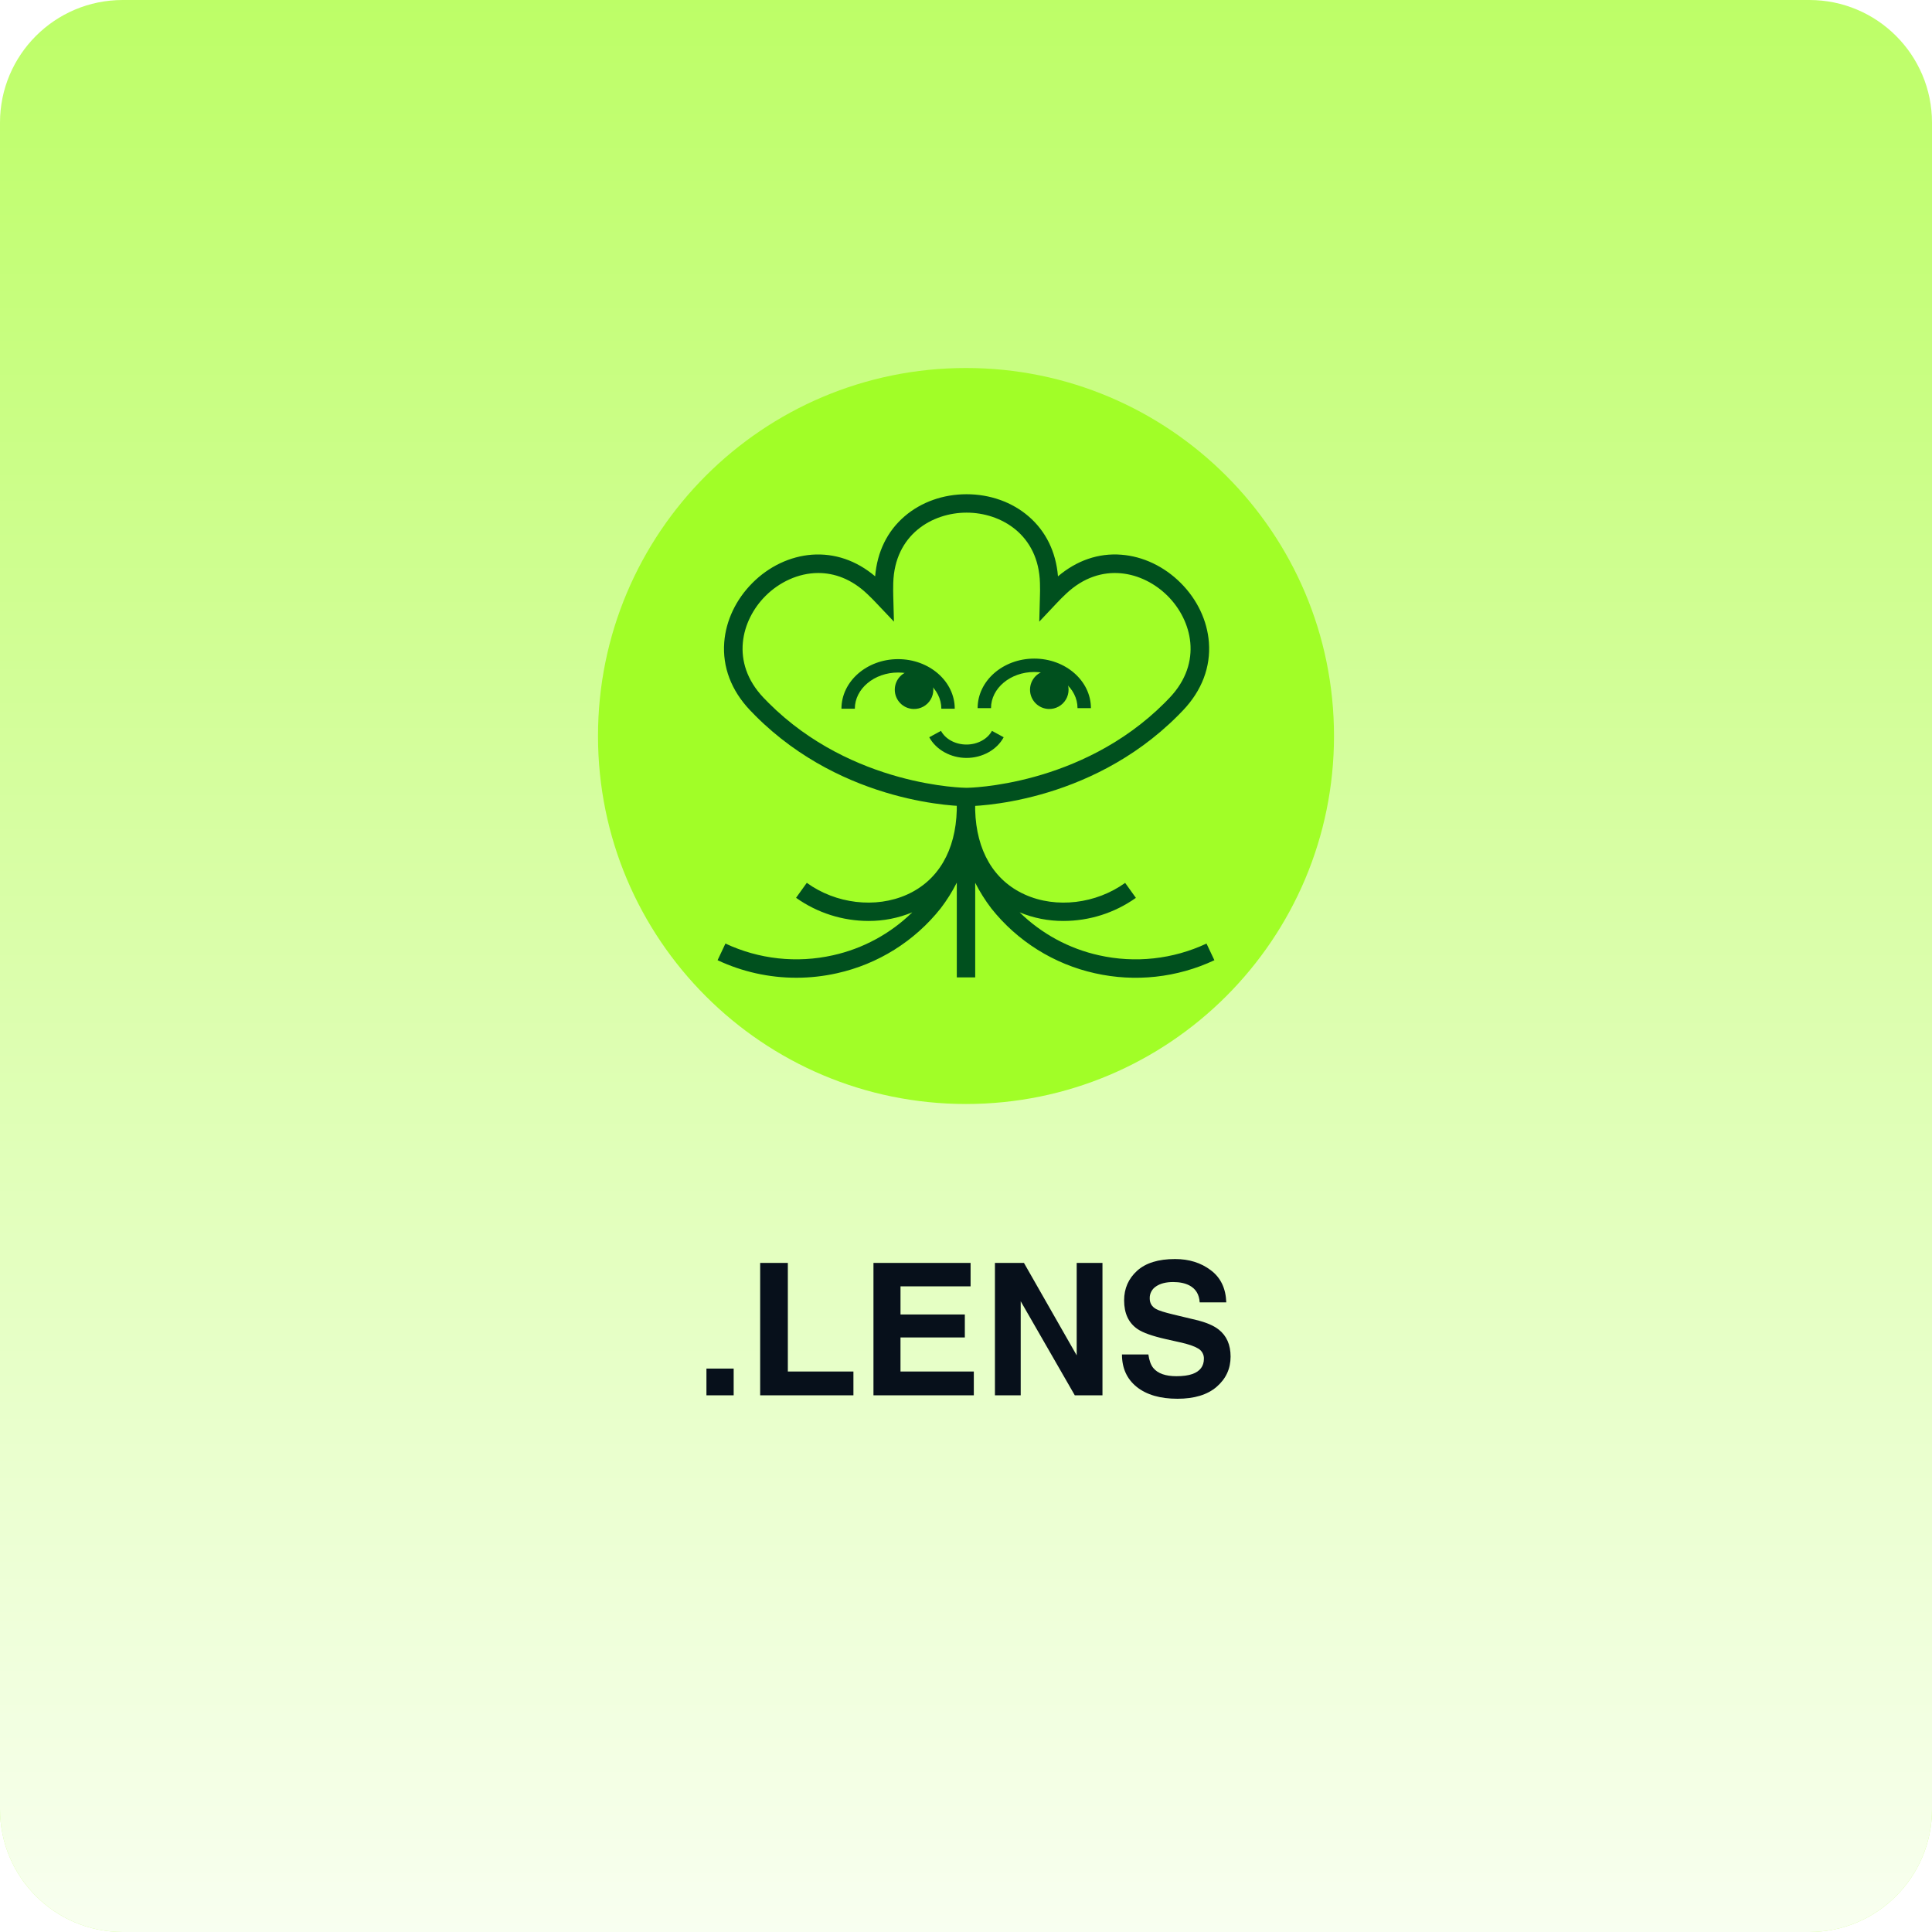
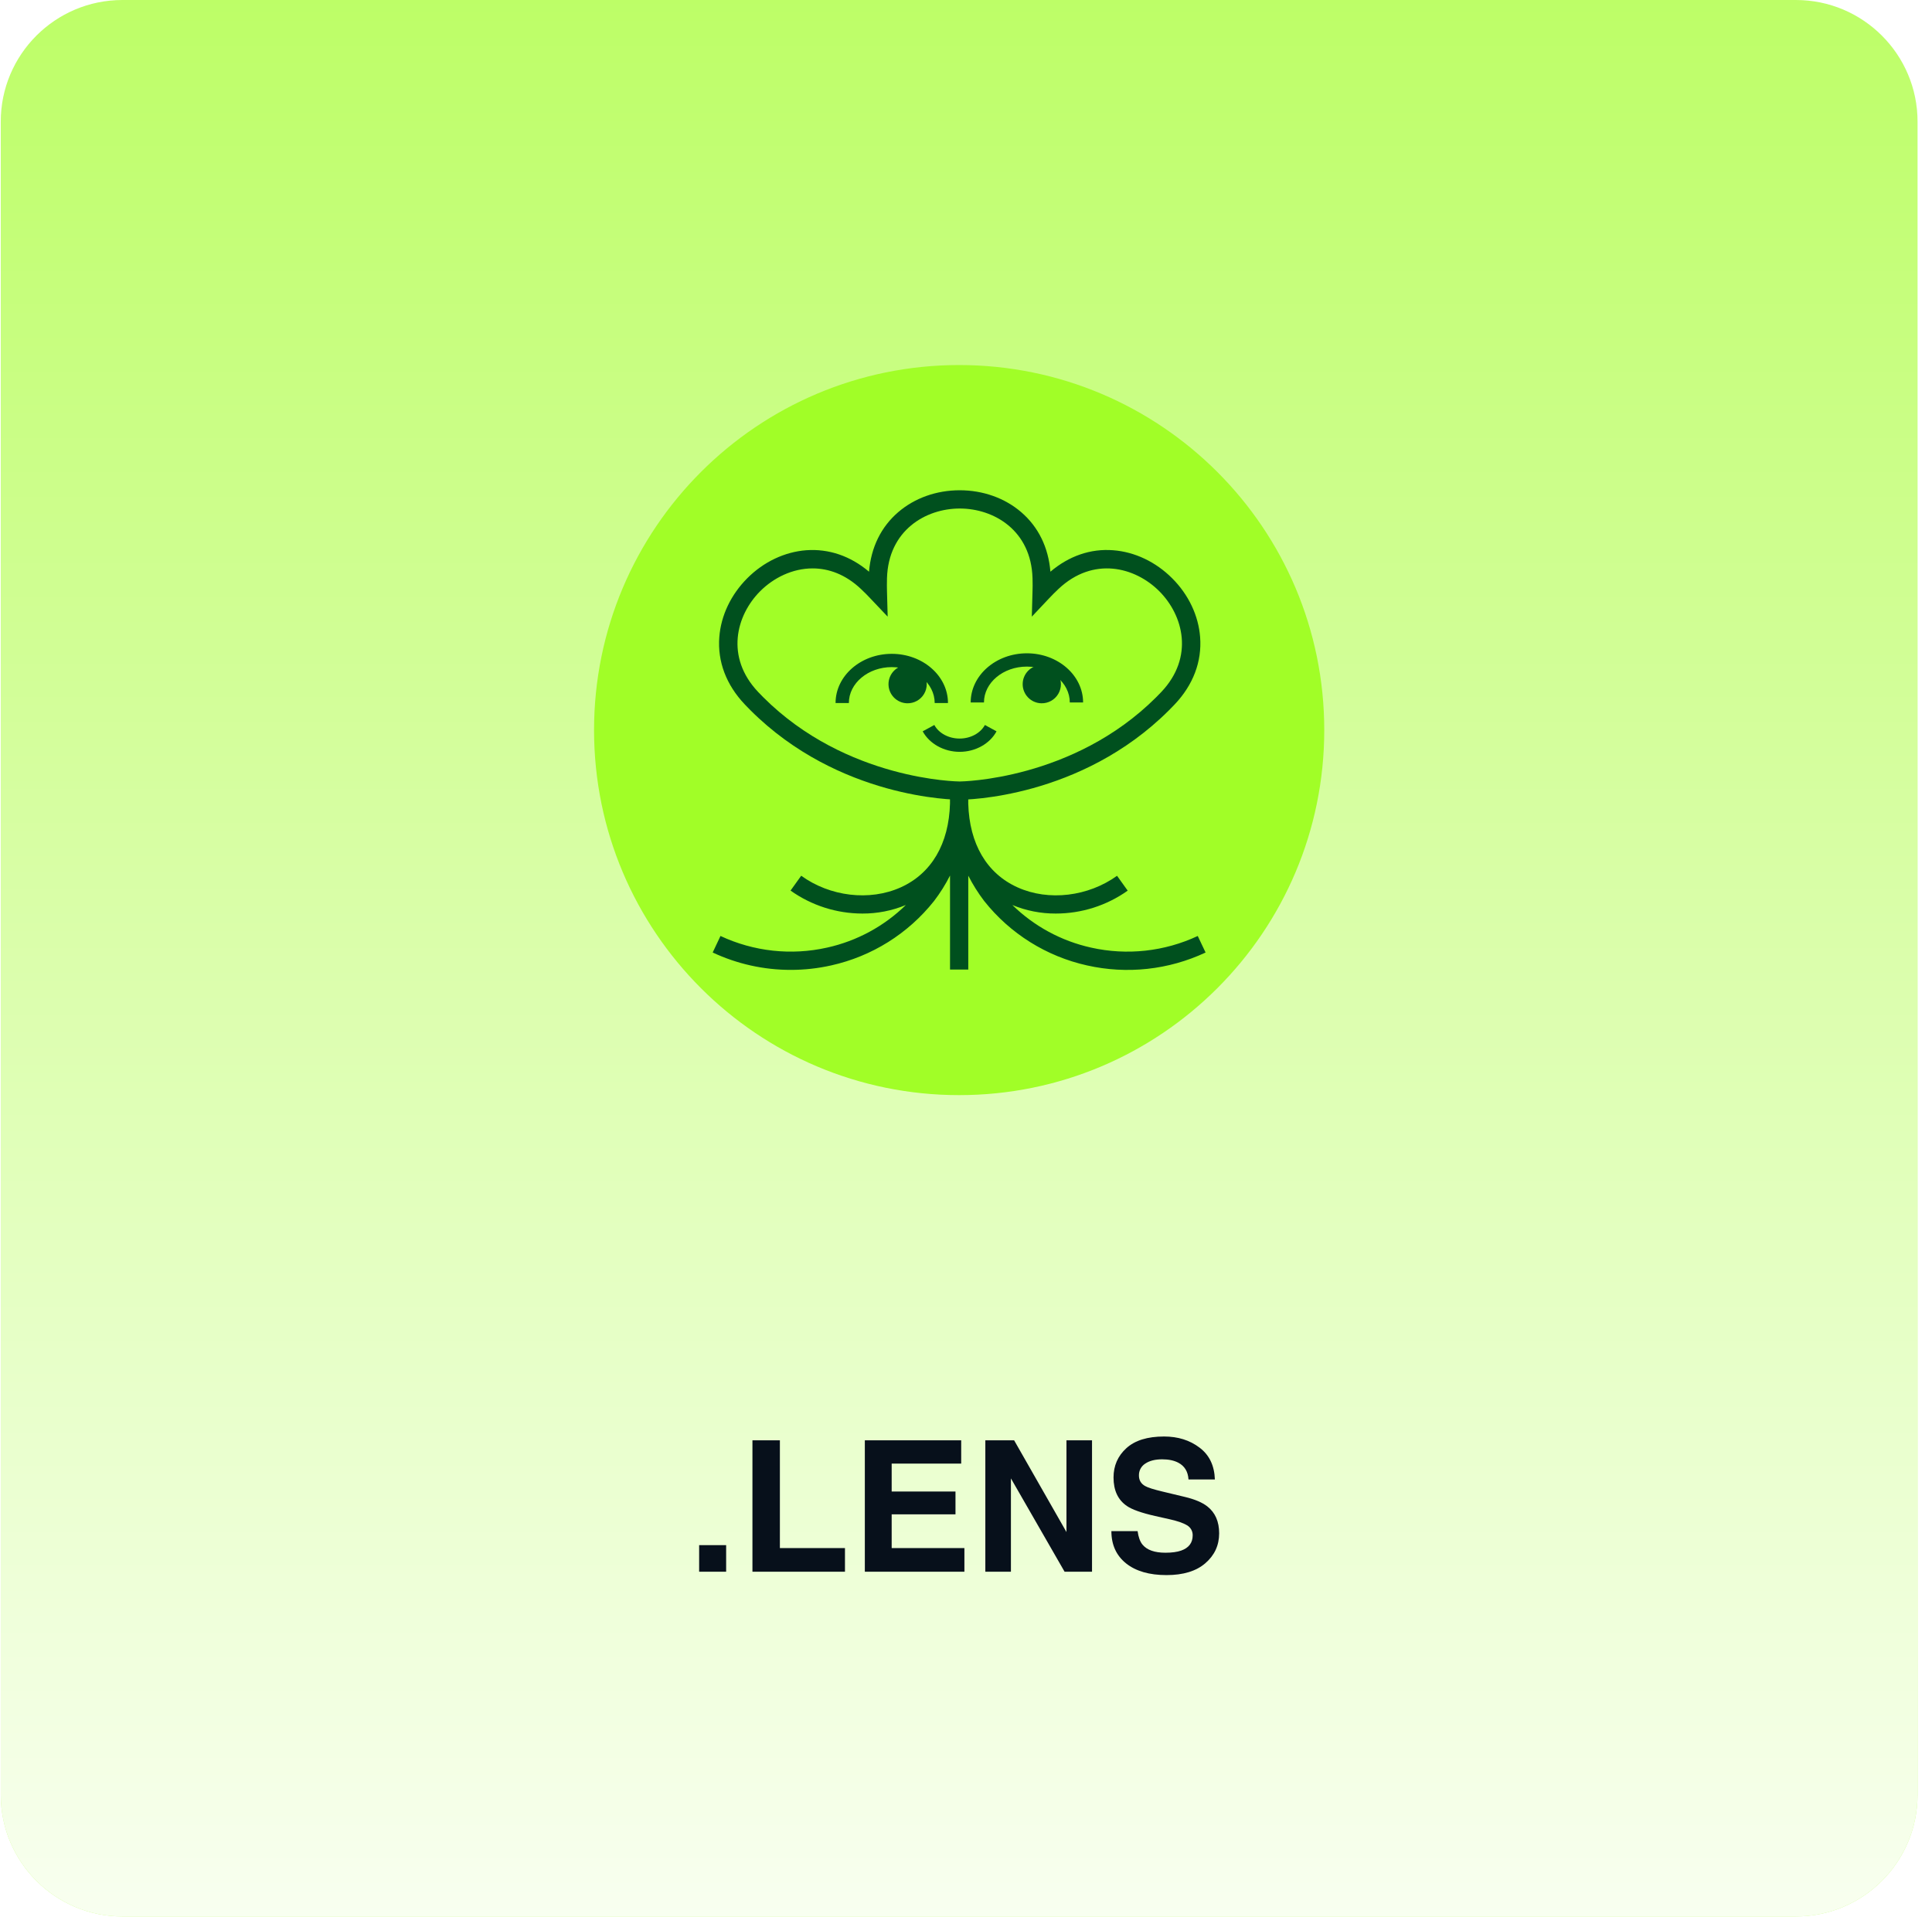
- <svg xmlns="http://www.w3.org/2000/svg" fill="none" viewBox="0 0 126 126">
-   <rect width="126" height="126" fill="#A1FE27" fill-opacity=".7" rx="8" />
-   <rect width="126" height="126" fill="url(#lens_svg__a)" rx="8" />
-   <rect width="48" height="48" x="39" y="24" fill="#A1FE27" rx="24" />
-   <path fill="#00501E" d="M63.036 52.58c-.321 0-7.938-.066-13.765-5.895a16.548 16.548 0 0 1-.361-.371c-1.22-1.286-1.8-2.817-1.677-4.425.109-1.42.764-2.794 1.84-3.873 1.075-1.078 2.454-1.731 3.872-1.84 1.486-.108 2.906.374 4.13 1.411.132-1.598.791-2.947 1.923-3.917 1.08-.927 2.51-1.437 4.04-1.437 1.528 0 2.959.51 4.038 1.437 1.13.97 1.791 2.319 1.923 3.917 1.224-1.037 2.644-1.528 4.13-1.41 1.42.109 2.794.764 3.872 1.84 1.077 1.075 1.732 2.454 1.84 3.872.123 1.608-.457 3.139-1.677 4.427a16.56 16.56 0 0 1-.361.371c-5.828 5.827-13.445 5.893-13.767 5.893Zm-9.67-15.21c-1.32 0-2.56.615-3.443 1.496-1.585 1.586-2.306 4.335-.14 6.625.11.117.224.233.339.348 5.478 5.477 12.842 5.54 12.915 5.54.073 0 7.452-.076 12.917-5.54.115-.116.228-.232.338-.348 2.166-2.293 1.445-5.039-.14-6.625-1.585-1.587-4.335-2.307-6.628-.14a13.809 13.809 0 0 0-.608.608l-1.138 1.208.044-1.658c0-.126.008-.252.008-.38 0-.163 0-.327-.007-.485-.087-3.15-2.54-4.586-4.784-4.586-2.243 0-4.694 1.435-4.783 4.586 0 .16-.006.327-.006.485 0 .125 0 .247.006.37l.045 1.668-1.14-1.201a14.964 14.964 0 0 0-.263-.274 16.421 16.421 0 0 0-.348-.339c-1.02-.968-2.13-1.358-3.184-1.358Z" />
-   <path fill="#00501E" d="M62.266 46.22h-.874c0-1.3-1.266-2.36-2.821-2.36-1.555 0-2.821 1.06-2.821 2.36h-.873c0-1.783 1.657-3.233 3.694-3.233s3.695 1.45 3.695 3.233Zm8.881-.036h-.874c0-1.3-1.265-2.358-2.82-2.358-1.556 0-2.822 1.057-2.822 2.358h-.873c0-1.782 1.657-3.232 3.694-3.232 2.038 0 3.695 1.45 3.695 3.232Z" />
-   <path fill="#00501E" d="M59.577 46.238a1.257 1.257 0 1 0 0-2.513 1.257 1.257 0 0 0 0 2.513Zm8.82 0a1.257 1.257 0 1 0 0-2.513 1.257 1.257 0 0 0 0 2.513Zm-5.364 3.192c-1.03 0-1.984-.53-2.43-1.348l.765-.417c.296.546.947.892 1.663.892.715 0 1.367-.35 1.662-.892l.764.417c-.44.819-1.391 1.348-2.424 1.348Zm15.652 12.107a10.905 10.905 0 0 1-7.014.764 10.717 10.717 0 0 1-5.173-2.8 7.369 7.369 0 0 0 2.855.561 8.161 8.161 0 0 0 4.727-1.506l-.701-.976c-1.89 1.36-4.49 1.688-6.541.76-2.024-.911-3.166-2.862-3.24-5.507v-.853h-1.2v.846c-.07 2.649-1.214 4.602-3.24 5.515-2.052.924-4.656.601-6.541-.765l-.7.976a8.16 8.16 0 0 0 4.724 1.51c.98.004 1.95-.187 2.855-.562a10.713 10.713 0 0 1-5.172 2.8c-2.358.53-4.825.261-7.013-.764l-.512 1.086a12.06 12.06 0 0 0 5.136 1.144c.893 0 1.782-.099 2.652-.294a11.93 11.93 0 0 0 6.758-4.229l.008-.01c.4-.523.75-1.082 1.047-1.67v6.18h1.2v-6.171c.298.585.647 1.141 1.045 1.663l.007.01a11.932 11.932 0 0 0 6.757 4.228 12.086 12.086 0 0 0 7.79-.85l-.514-1.086Z" />
-   <path fill="#07101B" d="M46.072 89.254h1.776V91h-1.776v-1.746Zm3.504-6.89h1.805v7.083h4.277V91h-6.082v-8.637Zm13.348 4.863h-4.196v2.22h4.782V91h-6.545v-8.637h6.334v1.53h-4.57v1.834h4.195v1.5ZM71.9 91h-1.804l-3.528-6.135V91h-1.681v-8.637h1.892l3.44 6.03v-6.03H71.9V91Zm4.823-1.248c.425 0 .771-.047 1.037-.14.504-.18.756-.514.756-1.003a.74.74 0 0 0-.375-.662c-.25-.152-.643-.287-1.178-.404l-.914-.205c-.899-.203-1.52-.424-1.864-.662-.582-.399-.873-1.022-.873-1.87 0-.773.282-1.415.844-1.927.563-.512 1.389-.768 2.479-.768.91 0 1.685.242 2.326.727.645.48.982 1.18 1.014 2.098H78.24c-.031-.52-.258-.89-.68-1.108-.28-.144-.63-.217-1.048-.217-.465 0-.836.094-1.114.282a.896.896 0 0 0-.416.785c0 .308.137.539.41.691.176.102.551.22 1.126.358l1.488.357c.652.156 1.144.365 1.476.627.516.406.774.994.774 1.764 0 .789-.303 1.445-.908 1.968-.602.52-1.454.78-2.555.78-1.125 0-2.01-.256-2.654-.768-.645-.516-.967-1.223-.967-2.121h1.722c.055.394.163.69.323.885.293.355.795.533 1.506.533Z" />
+ <svg xmlns="http://www.w3.org/2000/svg" fill="none" viewBox="0 0 127 126">
+   <rect width="126" height="126" x=".05" fill="#A1FE27" fill-opacity=".7" rx="8" />
+   <rect width="126" height="126" x=".05" fill="url(#lens_svg__a)" rx="8" />
+   <rect width="48" height="48" x="39.05" y="24" fill="#A1FE27" rx="24" />
+   <path fill="#00501E" d="M63.086 52.58c-.321 0-7.938-.066-13.765-5.895a16.548 16.548 0 0 1-.361-.371c-1.221-1.286-1.8-2.817-1.677-4.425.109-1.42.764-2.794 1.84-3.873 1.075-1.078 2.454-1.731 3.872-1.84 1.486-.108 2.906.374 4.13 1.411.132-1.598.791-2.947 1.922-3.917 1.08-.927 2.511-1.437 4.04-1.437 1.528 0 2.96.51 4.04 1.437 1.13.97 1.79 2.319 1.922 3.917 1.224-1.037 2.644-1.528 4.13-1.41 1.42.109 2.794.764 3.871 1.84 1.078 1.075 1.733 2.454 1.84 3.872.123 1.608-.456 3.139-1.676 4.427-.118.124-.238.249-.361.371-5.828 5.827-13.445 5.893-13.767 5.893Zm-9.67-15.21c-1.32 0-2.561.615-3.443 1.496-1.585 1.586-2.306 4.335-.14 6.625.11.117.223.233.338.348 5.479 5.477 12.843 5.54 12.916 5.54.073 0 7.452-.076 12.916-5.54.116-.116.229-.232.339-.348 2.166-2.293 1.445-5.039-.14-6.625-1.585-1.587-4.335-2.307-6.628-.14a13.809 13.809 0 0 0-.608.608l-1.139 1.208.045-1.658c0-.126.008-.252.008-.38 0-.163 0-.327-.007-.485-.087-3.15-2.54-4.586-4.784-4.586-2.243 0-4.694 1.435-4.783 4.586 0 .16-.006.327-.006.485 0 .125 0 .247.006.37l.045 1.668-1.14-1.201a15.668 15.668 0 0 0-.263-.274 16.913 16.913 0 0 0-.348-.339c-1.021-.968-2.13-1.358-3.184-1.358Z" />
+   <path fill="#00501E" d="M62.315 46.22h-.873c0-1.3-1.266-2.36-2.821-2.36-1.555 0-2.821 1.06-2.821 2.36h-.874c0-1.783 1.658-3.233 3.695-3.233s3.694 1.45 3.694 3.233Zm8.882-.036h-.874c0-1.3-1.265-2.358-2.82-2.358-1.557 0-2.822 1.057-2.822 2.358h-.873c0-1.782 1.657-3.232 3.694-3.232s3.695 1.45 3.695 3.232Z" />
+   <path fill="#00501E" d="M59.627 46.238a1.257 1.257 0 1 0 0-2.513 1.257 1.257 0 0 0 0 2.513Zm8.82 0a1.257 1.257 0 1 0 0-2.513 1.257 1.257 0 0 0 0 2.513Zm-5.364 3.192c-1.03 0-1.984-.53-2.43-1.348l.765-.417c.296.546.947.892 1.662.892s1.368-.35 1.663-.892l.764.417c-.44.819-1.392 1.348-2.425 1.348Zm15.651 12.107a10.905 10.905 0 0 1-7.013.764 10.717 10.717 0 0 1-5.173-2.8 7.366 7.366 0 0 0 2.855.561 8.16 8.16 0 0 0 4.726-1.506l-.7-.976c-1.89 1.36-4.49 1.688-6.541.76-2.024-.911-3.166-2.862-3.24-5.507v-.853h-1.2v.846c-.07 2.649-1.214 4.602-3.24 5.515-2.052.924-4.656.601-6.541-.765l-.7.976a8.16 8.16 0 0 0 4.724 1.51c.98.004 1.95-.187 2.855-.562a10.713 10.713 0 0 1-5.172 2.8c-2.358.53-4.825.261-7.013-.764l-.512 1.087a12.062 12.062 0 0 0 5.136 1.143c.892 0 1.782-.099 2.652-.294a11.93 11.93 0 0 0 6.758-4.229l.008-.01a10.73 10.73 0 0 0 1.047-1.67v6.18h1.2v-6.171c.298.585.647 1.141 1.044 1.663l.008.01a11.932 11.932 0 0 0 6.757 4.228 12.085 12.085 0 0 0 7.79-.849l-.515-1.087Z" />
+   <path fill="#07101B" d="M45.958 101.587h1.775v1.746h-1.775v-1.746Zm3.504-6.891h1.804v7.084h4.278v1.553h-6.082v-8.637ZM62.81 99.56h-4.196v2.22h4.781v1.553H56.85v-8.637h6.334v1.53h-4.57v1.834h4.195v1.5Zm8.976 3.773H69.98l-3.527-6.135v6.135h-1.682v-8.637h1.893l3.44 6.03v-6.03h1.68v8.637Zm4.822-1.248c.426 0 .772-.047 1.037-.141.504-.179.756-.513.756-1.002a.74.74 0 0 0-.375-.662c-.25-.152-.642-.287-1.178-.404l-.914-.205c-.898-.203-1.52-.424-1.863-.662-.582-.399-.873-1.022-.873-1.87 0-.773.281-1.415.844-1.927.562-.512 1.388-.768 2.478-.768.91 0 1.686.242 2.326.727.645.48.983 1.18 1.014 2.098h-1.734c-.032-.52-.258-.89-.68-1.108-.281-.144-.63-.217-1.049-.217-.465 0-.836.094-1.113.282a.896.896 0 0 0-.416.785c0 .308.137.539.41.691.176.102.55.22 1.125.358l1.488.357c.653.156 1.145.365 1.477.627.516.406.773.994.773 1.764 0 .789-.302 1.445-.908 1.968-.601.52-1.453.78-2.555.78-1.124 0-2.01-.256-2.654-.768-.644-.516-.967-1.223-.967-2.121h1.723c.055.395.162.689.322.885.293.355.795.533 1.506.533Z" />
  <defs>
-     <linearGradient id="lens_svg__a" x1="63" x2="63" y1="0" y2="126" gradientUnits="userSpaceOnUse">
+     <linearGradient id="lens_svg__a" x1="63.05" x2="63.05" y1="0" y2="126" gradientUnits="userSpaceOnUse">
      <stop stop-color="#fff" stop-opacity="0" />
      <stop offset="1" stop-color="#fff" stop-opacity=".9" />
    </linearGradient>
  </defs>
</svg>
